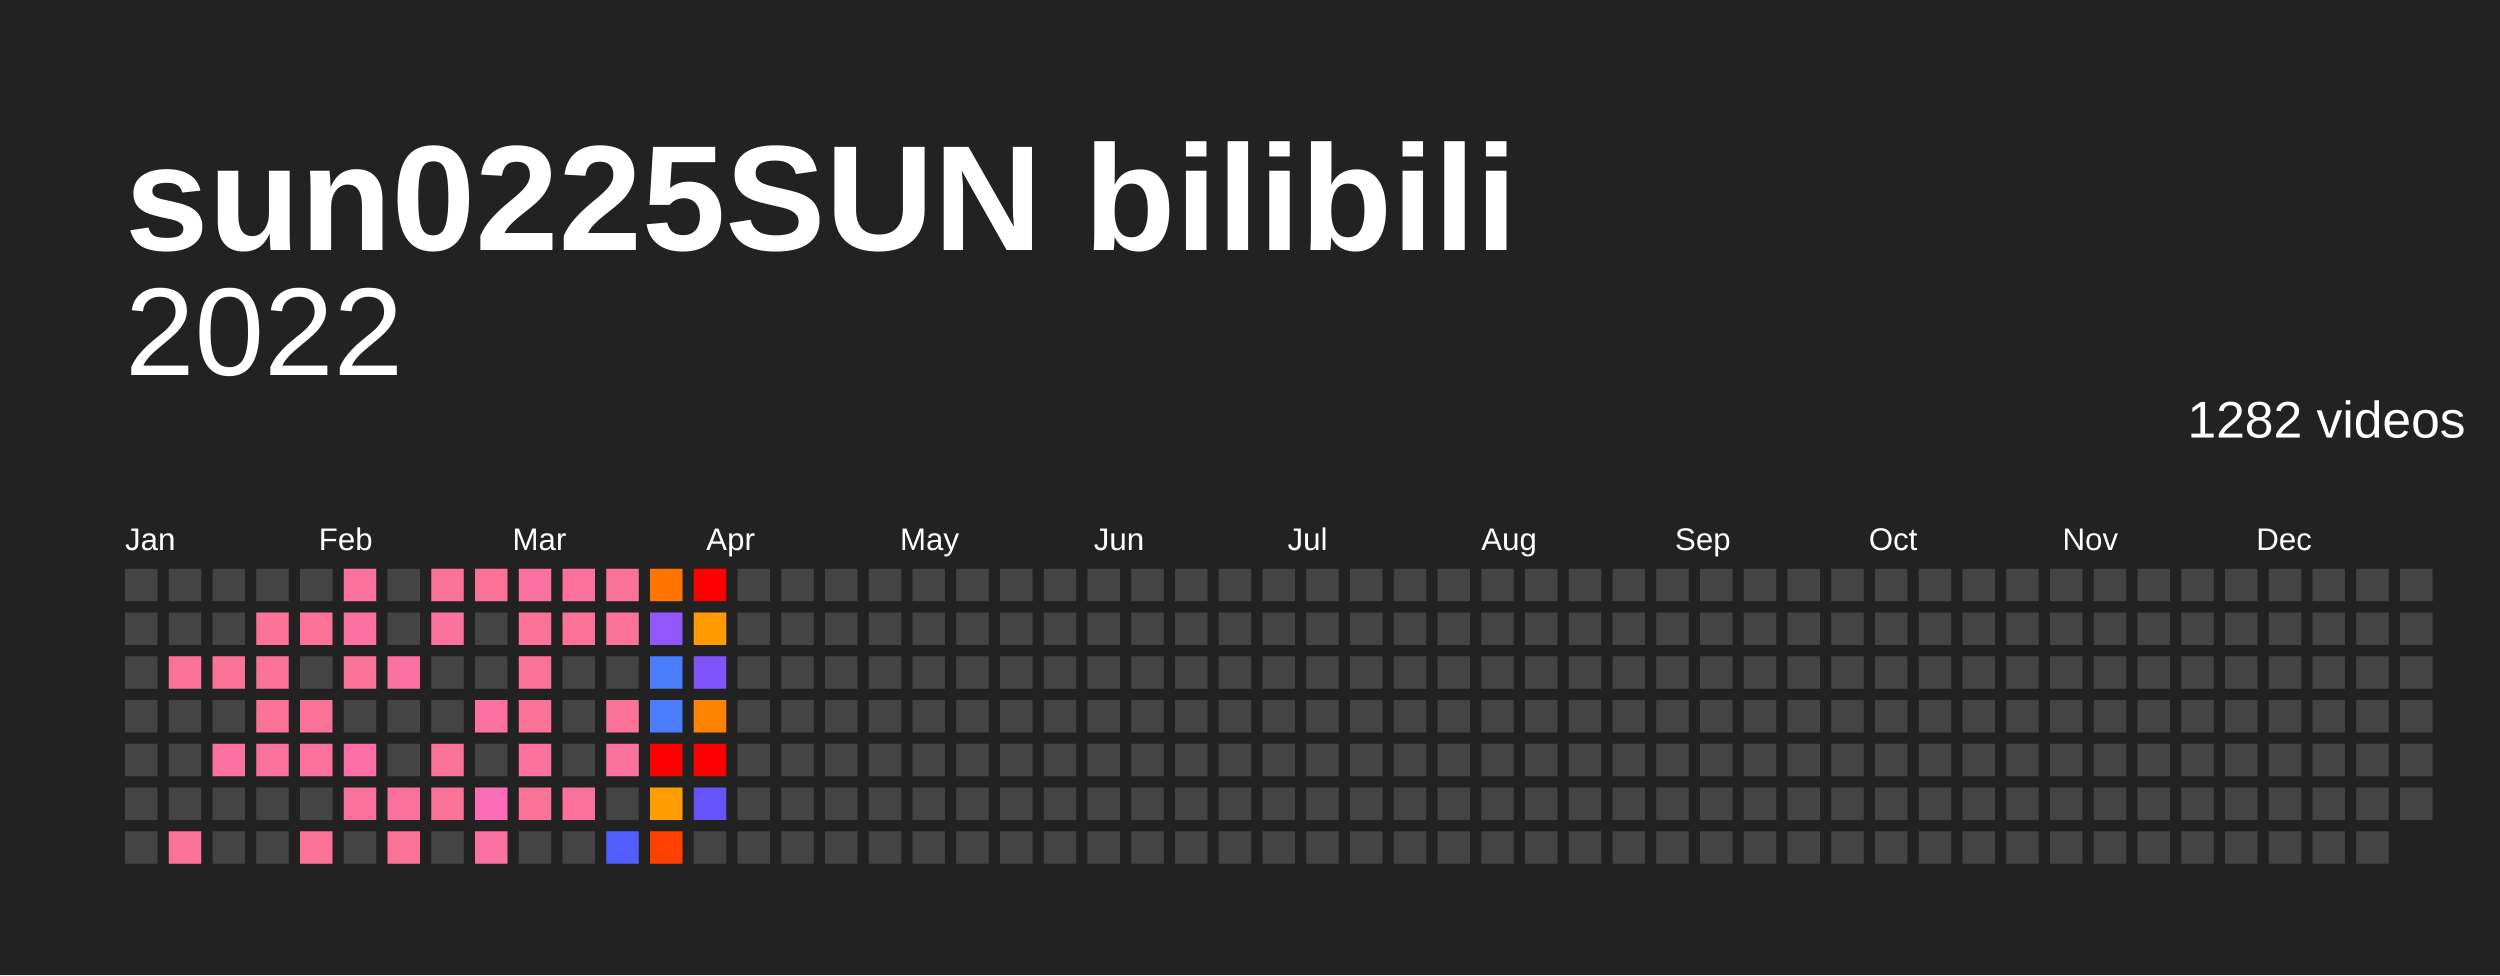
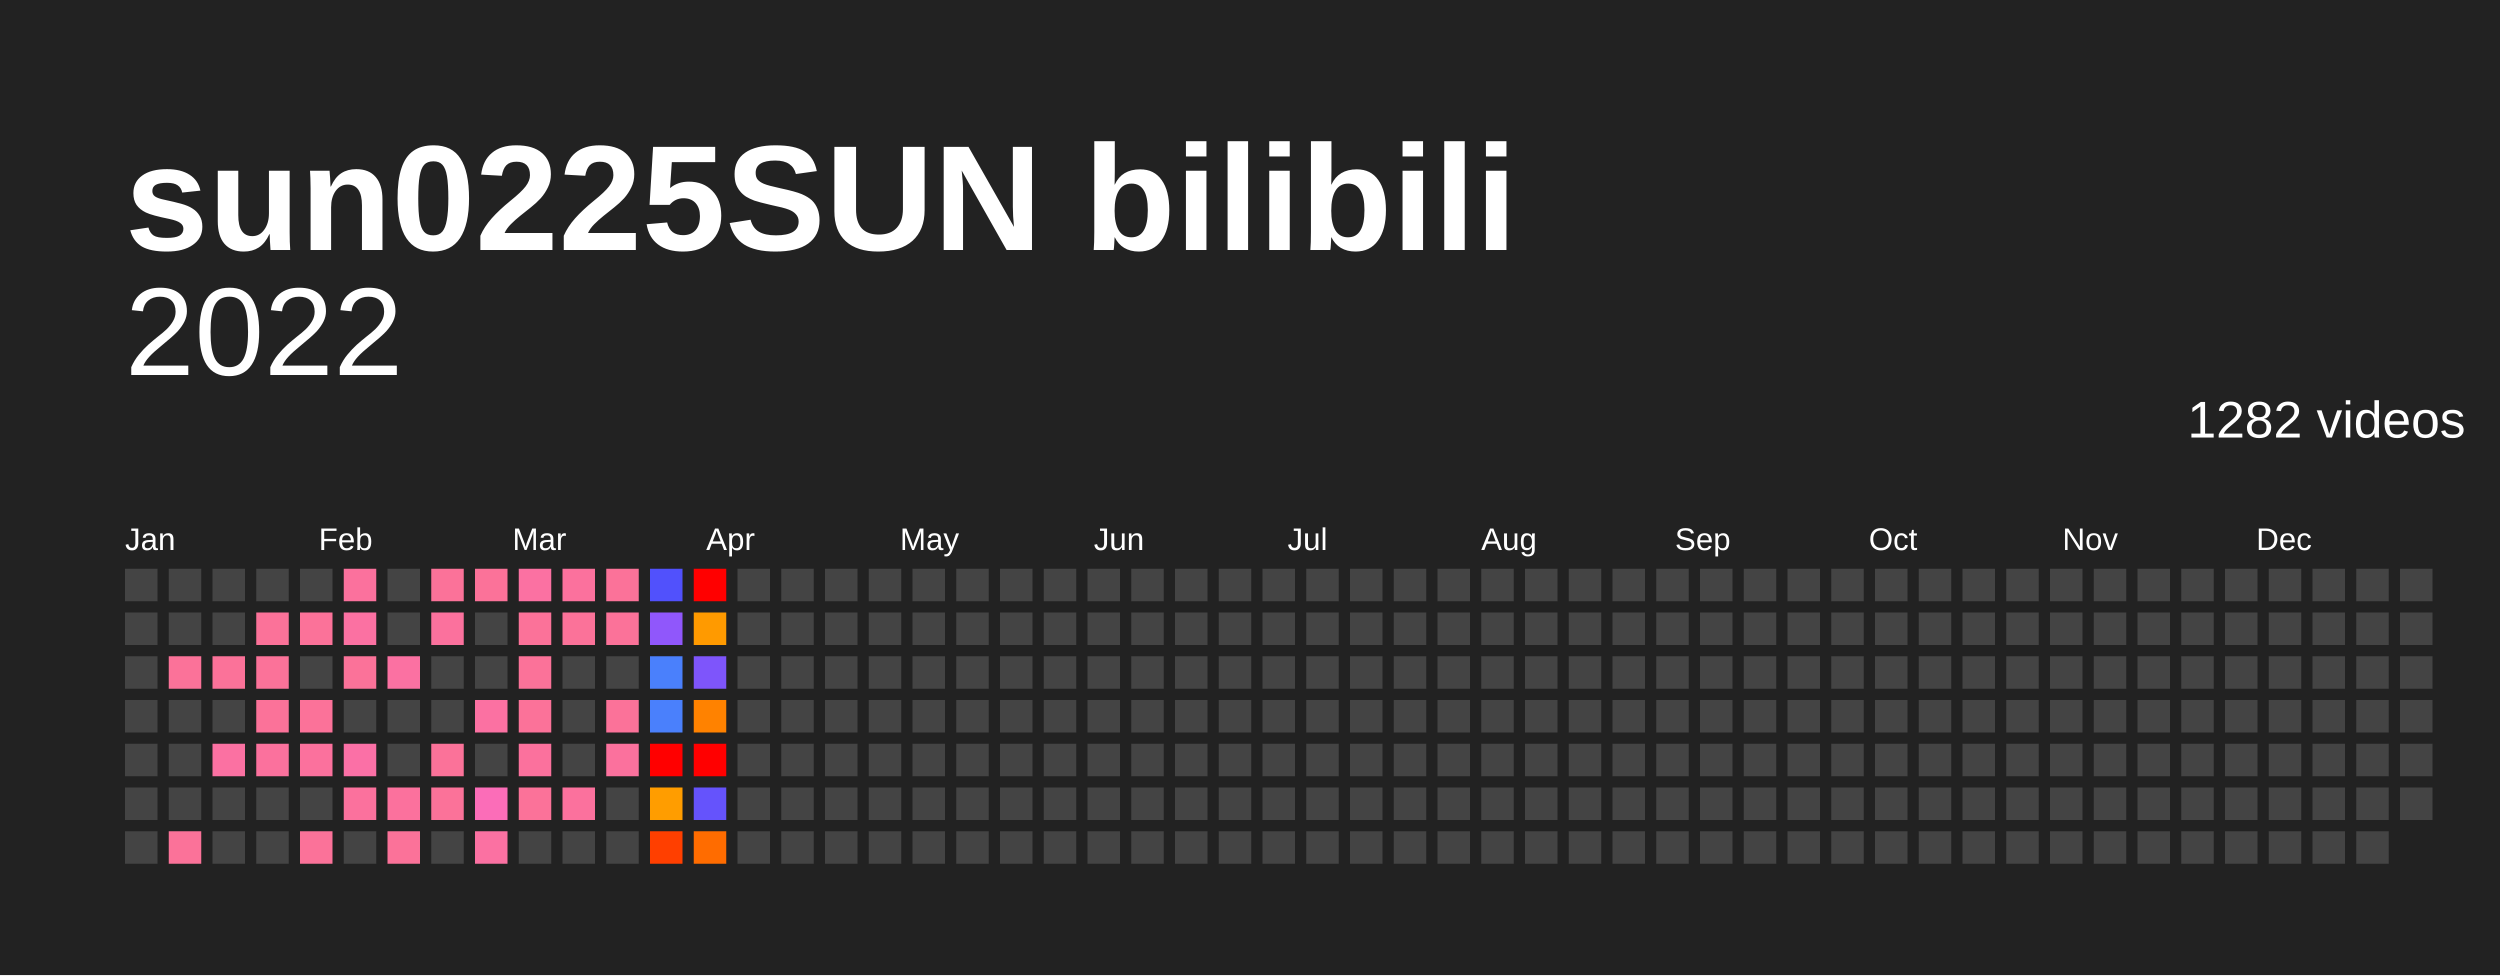
<svg xmlns="http://www.w3.org/2000/svg" baseProfile="full" height="78mm" version="1.1" viewBox="0,0,200,78" width="200mm">
  <defs />
  <rect fill="#222222" height="78" width="200" x="0" y="0" />
  <text fill="#FFFFFF" style="font-size:12px; font-family:Arial; font-weight:bold;" x="10" y="20">sun0225SUN bilibili</text>
  <text alignment-baseline="hanging" fill="#FFFFFF" style="font-size:10.0px; font-family:Arial;" x="10" y="30">2022</text>
  <text alignment-baseline="hanging" fill="#FFFFFF" style="font-size:4.125px; font-family:Arial;" x="175" y="35">1282 videos</text>
  <text fill="#FFFFFF" style="font-size:2.5px; font-family:Arial" x="10.0" y="44">Jan</text>
  <text fill="#FFFFFF" style="font-size:2.5px; font-family:Arial" x="25.5" y="44">Feb</text>
  <text fill="#FFFFFF" style="font-size:2.5px; font-family:Arial" x="41.0" y="44">Mar</text>
  <text fill="#FFFFFF" style="font-size:2.5px; font-family:Arial" x="56.5" y="44">Apr</text>
  <text fill="#FFFFFF" style="font-size:2.5px; font-family:Arial" x="72.0" y="44">May</text>
  <text fill="#FFFFFF" style="font-size:2.5px; font-family:Arial" x="87.5" y="44">Jun</text>
  <text fill="#FFFFFF" style="font-size:2.5px; font-family:Arial" x="103.0" y="44">Jul</text>
  <text fill="#FFFFFF" style="font-size:2.5px; font-family:Arial" x="118.5" y="44">Aug</text>
  <text fill="#FFFFFF" style="font-size:2.5px; font-family:Arial" x="134.0" y="44">Sep</text>
  <text fill="#FFFFFF" style="font-size:2.5px; font-family:Arial" x="149.5" y="44">Oct</text>
  <text fill="#FFFFFF" style="font-size:2.5px; font-family:Arial" x="165.0" y="44">Nov</text>
  <text fill="#FFFFFF" style="font-size:2.5px; font-family:Arial" x="180.5" y="44">Dec</text>
  <rect fill="#444444" height="2.6" width="2.6" x="10.0" y="45.5" />
  <rect fill="#444444" height="2.6" width="2.6" x="10.0" y="49.0" />
  <rect fill="#444444" height="2.6" width="2.6" x="10.0" y="52.5" />
  <rect fill="#444444" height="2.6" width="2.6" x="10.0" y="56.0" />
  <rect fill="#444444" height="2.6" width="2.6" x="10.0" y="59.5" />
  <rect fill="#444444" height="2.6" width="2.6" x="10.0" y="63.0" />
  <rect fill="#444444" height="2.6" width="2.6" x="10.0" y="66.5" />
  <rect fill="#444444" height="2.6" width="2.6" x="13.5" y="45.5" />
  <rect fill="#444444" height="2.6" width="2.6" x="13.5" y="49.0" />
  <rect fill="#fb7299" height="2.6" width="2.6" x="13.5" y="52.5" />
  <rect fill="#444444" height="2.6" width="2.6" x="13.5" y="56.0" />
  <rect fill="#444444" height="2.6" width="2.6" x="13.5" y="59.5" />
  <rect fill="#444444" height="2.6" width="2.6" x="13.5" y="63.0" />
  <rect fill="#fb7299" height="2.6" width="2.6" x="13.5" y="66.5" />
  <rect fill="#444444" height="2.6" width="2.6" x="17.0" y="45.5" />
  <rect fill="#444444" height="2.6" width="2.6" x="17.0" y="49.0" />
  <rect fill="#fb7299" height="2.6" width="2.6" x="17.0" y="52.5" />
  <rect fill="#444444" height="2.6" width="2.6" x="17.0" y="56.0" />
-   <rect fill="#fb71a1" height="2.6" width="2.6" x="17.0" y="59.5" />
+   <rect fill="#fb71a2" height="2.6" width="2.6" x="17.0" y="59.5" />
  <rect fill="#444444" height="2.6" width="2.6" x="17.0" y="63.0" />
  <rect fill="#444444" height="2.6" width="2.6" x="17.0" y="66.5" />
  <rect fill="#444444" height="2.6" width="2.6" x="20.5" y="45.5" />
  <rect fill="#fb7299" height="2.6" width="2.6" x="20.5" y="49.0" />
  <rect fill="#fb7299" height="2.6" width="2.6" x="20.5" y="52.5" />
  <rect fill="#fb7299" height="2.6" width="2.6" x="20.5" y="56.0" />
  <rect fill="#fb719d" height="2.6" width="2.6" x="20.5" y="59.5" />
  <rect fill="#444444" height="2.6" width="2.6" x="20.5" y="63.0" />
  <rect fill="#444444" height="2.6" width="2.6" x="20.5" y="66.5" />
  <rect fill="#444444" height="2.6" width="2.6" x="24.0" y="45.5" />
  <rect fill="#fb7299" height="2.6" width="2.6" x="24.0" y="49.0" />
  <rect fill="#444444" height="2.6" width="2.6" x="24.0" y="52.5" />
  <rect fill="#fb7299" height="2.6" width="2.6" x="24.0" y="56.0" />
  <rect fill="#fb719d" height="2.6" width="2.6" x="24.0" y="59.5" />
  <rect fill="#444444" height="2.6" width="2.6" x="24.0" y="63.0" />
  <rect fill="#fb7299" height="2.6" width="2.6" x="24.0" y="66.5" />
  <rect fill="#fb719d" height="2.6" width="2.6" x="27.5" y="45.5" />
-   <rect fill="#fb71a1" height="2.6" width="2.6" x="27.5" y="49.0" />
+   <rect fill="#fb71a2" height="2.6" width="2.6" x="27.5" y="49.0" />
  <rect fill="#fb7299" height="2.6" width="2.6" x="27.5" y="52.5" />
  <rect fill="#444444" height="2.6" width="2.6" x="27.5" y="56.0" />
  <rect fill="#fb70a6" height="2.6" width="2.6" x="27.5" y="59.5" />
  <rect fill="#fb719d" height="2.6" width="2.6" x="27.5" y="63.0" />
  <rect fill="#444444" height="2.6" width="2.6" x="27.5" y="66.5" />
  <rect fill="#444444" height="2.6" width="2.6" x="31.0" y="45.5" />
  <rect fill="#444444" height="2.6" width="2.6" x="31.0" y="49.0" />
-   <rect fill="#fb71a1" height="2.6" width="2.6" x="31.0" y="52.5" />
+   <rect fill="#fb71a2" height="2.6" width="2.6" x="31.0" y="52.5" />
  <rect fill="#444444" height="2.6" width="2.6" x="31.0" y="56.0" />
  <rect fill="#444444" height="2.6" width="2.6" x="31.0" y="59.5" />
  <rect fill="#fb719d" height="2.6" width="2.6" x="31.0" y="63.0" />
  <rect fill="#fb7299" height="2.6" width="2.6" x="31.0" y="66.5" />
  <rect fill="#fb7299" height="2.6" width="2.6" x="34.5" y="45.5" />
  <rect fill="#fb719d" height="2.6" width="2.6" x="34.5" y="49.0" />
  <rect fill="#444444" height="2.6" width="2.6" x="34.5" y="52.5" />
  <rect fill="#444444" height="2.6" width="2.6" x="34.5" y="56.0" />
  <rect fill="#fb7299" height="2.6" width="2.6" x="34.5" y="59.5" />
  <rect fill="#fb7299" height="2.6" width="2.6" x="34.5" y="63.0" />
  <rect fill="#444444" height="2.6" width="2.6" x="34.5" y="66.5" />
  <rect fill="#fb7299" height="2.6" width="2.6" x="38.0" y="45.5" />
  <rect fill="#444444" height="2.6" width="2.6" x="38.0" y="49.0" />
  <rect fill="#444444" height="2.6" width="2.6" x="38.0" y="52.5" />
-   <rect fill="#fb71a1" height="2.6" width="2.6" x="38.0" y="56.0" />
+   <rect fill="#fb71a2" height="2.6" width="2.6" x="38.0" y="56.0" />
  <rect fill="#444444" height="2.6" width="2.6" x="38.0" y="59.5" />
-   <rect fill="#fb6db7" height="2.6" width="2.6" x="38.0" y="63.0" />
-   <rect fill="#fb71a1" height="2.6" width="2.6" x="38.0" y="66.5" />
-   <rect fill="#fb71a1" height="2.6" width="2.6" x="41.5" y="45.5" />
+   <rect fill="#fb6db8" height="2.6" width="2.6" x="38.0" y="63.0" />
+   <rect fill="#fb71a2" height="2.6" width="2.6" x="38.0" y="66.5" />
+   <rect fill="#fb71a2" height="2.6" width="2.6" x="41.5" y="45.5" />
  <rect fill="#fb7299" height="2.6" width="2.6" x="41.5" y="49.0" />
  <rect fill="#fb7299" height="2.6" width="2.6" x="41.5" y="52.5" />
  <rect fill="#fb7299" height="2.6" width="2.6" x="41.5" y="56.0" />
  <rect fill="#fb719d" height="2.6" width="2.6" x="41.5" y="59.5" />
  <rect fill="#fb7299" height="2.6" width="2.6" x="41.5" y="63.0" />
  <rect fill="#444444" height="2.6" width="2.6" x="41.5" y="66.5" />
  <rect fill="#fb719d" height="2.6" width="2.6" x="45.0" y="45.5" />
  <rect fill="#fb7299" height="2.6" width="2.6" x="45.0" y="49.0" />
  <rect fill="#444444" height="2.6" width="2.6" x="45.0" y="52.5" />
  <rect fill="#444444" height="2.6" width="2.6" x="45.0" y="56.0" />
  <rect fill="#444444" height="2.6" width="2.6" x="45.0" y="59.5" />
  <rect fill="#fb719d" height="2.6" width="2.6" x="45.0" y="63.0" />
  <rect fill="#444444" height="2.6" width="2.6" x="45.0" y="66.5" />
  <rect fill="#fb7299" height="2.6" width="2.6" x="48.5" y="45.5" />
  <rect fill="#fb7299" height="2.6" width="2.6" x="48.5" y="49.0" />
  <rect fill="#444444" height="2.6" width="2.6" x="48.5" y="52.5" />
  <rect fill="#fb7299" height="2.6" width="2.6" x="48.5" y="56.0" />
  <rect fill="#fb719d" height="2.6" width="2.6" x="48.5" y="59.5" />
  <rect fill="#444444" height="2.6" width="2.6" x="48.5" y="63.0" />
-   <rect fill="#4f5efc" height="2.6" width="2.6" x="48.5" y="66.5" />
-   <rect fill="#ff7500" height="2.6" width="2.6" x="52.0" y="45.5" />
-   <rect fill="#9257fb" height="2.6" width="2.6" x="52.0" y="49.0" />
-   <rect fill="#4b7efc" height="2.6" width="2.6" x="52.0" y="52.5" />
-   <rect fill="#4b7efc" height="2.6" width="2.6" x="52.0" y="56.0" />
+   <rect fill="#444444" height="2.6" width="2.6" x="48.5" y="66.5" />
+   <rect fill="#5151fc" height="2.6" width="2.6" x="52.0" y="45.5" />
+   <rect fill="#9057fb" height="2.6" width="2.6" x="52.0" y="49.0" />
+   <rect fill="#4a80fc" height="2.6" width="2.6" x="52.0" y="52.5" />
+   <rect fill="#4a80fc" height="2.6" width="2.6" x="52.0" y="56.0" />
  <rect fill="red" height="2.6" width="2.6" x="52.0" y="59.5" />
-   <rect fill="#ff9e00" height="2.6" width="2.6" x="52.0" y="63.0" />
-   <rect fill="#ff4000" height="2.6" width="2.6" x="52.0" y="66.5" />
+   <rect fill="#ff9d00" height="2.6" width="2.6" x="52.0" y="63.0" />
+   <rect fill="#ff3f00" height="2.6" width="2.6" x="52.0" y="66.5" />
  <rect fill="red" height="2.6" width="2.6" x="55.5" y="45.5" />
-   <rect fill="#ff9b00" height="2.6" width="2.6" x="55.5" y="49.0" />
-   <rect fill="#7f55fb" height="2.6" width="2.6" x="55.5" y="52.5" />
-   <rect fill="#ff8300" height="2.6" width="2.6" x="55.5" y="56.0" />
+   <rect fill="#ff9a00" height="2.6" width="2.6" x="55.5" y="49.0" />
+   <rect fill="#7e55fb" height="2.6" width="2.6" x="55.5" y="52.5" />
+   <rect fill="#ff8200" height="2.6" width="2.6" x="55.5" y="56.0" />
  <rect fill="red" height="2.6" width="2.6" x="55.5" y="59.5" />
-   <rect fill="#6653fc" height="2.6" width="2.6" x="55.5" y="63.0" />
-   <rect fill="#444444" height="2.6" width="2.6" x="55.5" y="66.5" />
+   <rect fill="#6553fc" height="2.6" width="2.6" x="55.5" y="63.0" />
+   <rect fill="#ff6c00" height="2.6" width="2.6" x="55.5" y="66.5" />
  <rect fill="#444444" height="2.6" width="2.6" x="59.0" y="45.5" />
  <rect fill="#444444" height="2.6" width="2.6" x="59.0" y="49.0" />
  <rect fill="#444444" height="2.6" width="2.6" x="59.0" y="52.5" />
  <rect fill="#444444" height="2.6" width="2.6" x="59.0" y="56.0" />
  <rect fill="#444444" height="2.6" width="2.6" x="59.0" y="59.5" />
  <rect fill="#444444" height="2.6" width="2.6" x="59.0" y="63.0" />
  <rect fill="#444444" height="2.6" width="2.6" x="59.0" y="66.5" />
  <rect fill="#444444" height="2.6" width="2.6" x="62.5" y="45.5" />
  <rect fill="#444444" height="2.6" width="2.6" x="62.5" y="49.0" />
  <rect fill="#444444" height="2.6" width="2.6" x="62.5" y="52.5" />
  <rect fill="#444444" height="2.6" width="2.6" x="62.5" y="56.0" />
  <rect fill="#444444" height="2.6" width="2.6" x="62.5" y="59.5" />
  <rect fill="#444444" height="2.6" width="2.6" x="62.5" y="63.0" />
  <rect fill="#444444" height="2.6" width="2.6" x="62.5" y="66.5" />
  <rect fill="#444444" height="2.6" width="2.6" x="66.0" y="45.5" />
  <rect fill="#444444" height="2.6" width="2.6" x="66.0" y="49.0" />
  <rect fill="#444444" height="2.6" width="2.6" x="66.0" y="52.5" />
  <rect fill="#444444" height="2.6" width="2.6" x="66.0" y="56.0" />
  <rect fill="#444444" height="2.6" width="2.6" x="66.0" y="59.5" />
  <rect fill="#444444" height="2.6" width="2.6" x="66.0" y="63.0" />
  <rect fill="#444444" height="2.6" width="2.6" x="66.0" y="66.5" />
  <rect fill="#444444" height="2.6" width="2.6" x="69.5" y="45.5" />
  <rect fill="#444444" height="2.6" width="2.6" x="69.5" y="49.0" />
  <rect fill="#444444" height="2.6" width="2.6" x="69.5" y="52.5" />
  <rect fill="#444444" height="2.6" width="2.6" x="69.5" y="56.0" />
  <rect fill="#444444" height="2.6" width="2.6" x="69.5" y="59.5" />
  <rect fill="#444444" height="2.6" width="2.6" x="69.5" y="63.0" />
  <rect fill="#444444" height="2.6" width="2.6" x="69.5" y="66.5" />
  <rect fill="#444444" height="2.6" width="2.6" x="73.0" y="45.5" />
  <rect fill="#444444" height="2.6" width="2.6" x="73.0" y="49.0" />
  <rect fill="#444444" height="2.6" width="2.6" x="73.0" y="52.5" />
  <rect fill="#444444" height="2.6" width="2.6" x="73.0" y="56.0" />
  <rect fill="#444444" height="2.6" width="2.6" x="73.0" y="59.5" />
  <rect fill="#444444" height="2.6" width="2.6" x="73.0" y="63.0" />
  <rect fill="#444444" height="2.6" width="2.6" x="73.0" y="66.5" />
  <rect fill="#444444" height="2.6" width="2.6" x="76.5" y="45.5" />
  <rect fill="#444444" height="2.6" width="2.6" x="76.5" y="49.0" />
  <rect fill="#444444" height="2.6" width="2.6" x="76.5" y="52.5" />
  <rect fill="#444444" height="2.6" width="2.6" x="76.5" y="56.0" />
  <rect fill="#444444" height="2.6" width="2.6" x="76.5" y="59.5" />
  <rect fill="#444444" height="2.6" width="2.6" x="76.5" y="63.0" />
  <rect fill="#444444" height="2.6" width="2.6" x="76.5" y="66.5" />
  <rect fill="#444444" height="2.6" width="2.6" x="80.0" y="45.5" />
  <rect fill="#444444" height="2.6" width="2.6" x="80.0" y="49.0" />
  <rect fill="#444444" height="2.6" width="2.6" x="80.0" y="52.5" />
  <rect fill="#444444" height="2.6" width="2.6" x="80.0" y="56.0" />
  <rect fill="#444444" height="2.6" width="2.6" x="80.0" y="59.5" />
  <rect fill="#444444" height="2.6" width="2.6" x="80.0" y="63.0" />
  <rect fill="#444444" height="2.6" width="2.6" x="80.0" y="66.5" />
  <rect fill="#444444" height="2.6" width="2.6" x="83.5" y="45.5" />
  <rect fill="#444444" height="2.6" width="2.6" x="83.5" y="49.0" />
  <rect fill="#444444" height="2.6" width="2.6" x="83.5" y="52.5" />
  <rect fill="#444444" height="2.6" width="2.6" x="83.5" y="56.0" />
  <rect fill="#444444" height="2.6" width="2.6" x="83.5" y="59.5" />
  <rect fill="#444444" height="2.6" width="2.6" x="83.5" y="63.0" />
  <rect fill="#444444" height="2.6" width="2.6" x="83.5" y="66.5" />
  <rect fill="#444444" height="2.6" width="2.6" x="87.0" y="45.5" />
  <rect fill="#444444" height="2.6" width="2.6" x="87.0" y="49.0" />
  <rect fill="#444444" height="2.6" width="2.6" x="87.0" y="52.5" />
  <rect fill="#444444" height="2.6" width="2.6" x="87.0" y="56.0" />
  <rect fill="#444444" height="2.6" width="2.6" x="87.0" y="59.5" />
  <rect fill="#444444" height="2.6" width="2.6" x="87.0" y="63.0" />
  <rect fill="#444444" height="2.6" width="2.6" x="87.0" y="66.5" />
  <rect fill="#444444" height="2.6" width="2.6" x="90.5" y="45.5" />
  <rect fill="#444444" height="2.6" width="2.6" x="90.5" y="49.0" />
  <rect fill="#444444" height="2.6" width="2.6" x="90.5" y="52.5" />
  <rect fill="#444444" height="2.6" width="2.6" x="90.5" y="56.0" />
  <rect fill="#444444" height="2.6" width="2.6" x="90.5" y="59.5" />
  <rect fill="#444444" height="2.6" width="2.6" x="90.5" y="63.0" />
  <rect fill="#444444" height="2.6" width="2.6" x="90.5" y="66.5" />
  <rect fill="#444444" height="2.6" width="2.6" x="94.0" y="45.5" />
  <rect fill="#444444" height="2.6" width="2.6" x="94.0" y="49.0" />
  <rect fill="#444444" height="2.6" width="2.6" x="94.0" y="52.5" />
  <rect fill="#444444" height="2.6" width="2.6" x="94.0" y="56.0" />
  <rect fill="#444444" height="2.6" width="2.6" x="94.0" y="59.5" />
  <rect fill="#444444" height="2.6" width="2.6" x="94.0" y="63.0" />
  <rect fill="#444444" height="2.6" width="2.6" x="94.0" y="66.5" />
  <rect fill="#444444" height="2.6" width="2.6" x="97.5" y="45.5" />
  <rect fill="#444444" height="2.6" width="2.6" x="97.5" y="49.0" />
  <rect fill="#444444" height="2.6" width="2.6" x="97.5" y="52.5" />
  <rect fill="#444444" height="2.6" width="2.6" x="97.5" y="56.0" />
  <rect fill="#444444" height="2.6" width="2.6" x="97.5" y="59.5" />
  <rect fill="#444444" height="2.6" width="2.6" x="97.5" y="63.0" />
  <rect fill="#444444" height="2.6" width="2.6" x="97.5" y="66.5" />
  <rect fill="#444444" height="2.6" width="2.6" x="101.0" y="45.5" />
  <rect fill="#444444" height="2.6" width="2.6" x="101.0" y="49.0" />
  <rect fill="#444444" height="2.6" width="2.6" x="101.0" y="52.5" />
  <rect fill="#444444" height="2.6" width="2.6" x="101.0" y="56.0" />
  <rect fill="#444444" height="2.6" width="2.6" x="101.0" y="59.5" />
  <rect fill="#444444" height="2.6" width="2.6" x="101.0" y="63.0" />
  <rect fill="#444444" height="2.6" width="2.6" x="101.0" y="66.5" />
  <rect fill="#444444" height="2.6" width="2.6" x="104.5" y="45.5" />
  <rect fill="#444444" height="2.6" width="2.6" x="104.5" y="49.0" />
  <rect fill="#444444" height="2.6" width="2.6" x="104.5" y="52.5" />
  <rect fill="#444444" height="2.6" width="2.6" x="104.5" y="56.0" />
  <rect fill="#444444" height="2.6" width="2.6" x="104.5" y="59.5" />
  <rect fill="#444444" height="2.6" width="2.6" x="104.5" y="63.0" />
  <rect fill="#444444" height="2.6" width="2.6" x="104.5" y="66.5" />
  <rect fill="#444444" height="2.6" width="2.6" x="108.0" y="45.5" />
  <rect fill="#444444" height="2.6" width="2.6" x="108.0" y="49.0" />
  <rect fill="#444444" height="2.6" width="2.6" x="108.0" y="52.5" />
  <rect fill="#444444" height="2.6" width="2.6" x="108.0" y="56.0" />
  <rect fill="#444444" height="2.6" width="2.6" x="108.0" y="59.5" />
  <rect fill="#444444" height="2.6" width="2.6" x="108.0" y="63.0" />
  <rect fill="#444444" height="2.6" width="2.6" x="108.0" y="66.5" />
  <rect fill="#444444" height="2.6" width="2.6" x="111.5" y="45.5" />
  <rect fill="#444444" height="2.6" width="2.6" x="111.5" y="49.0" />
  <rect fill="#444444" height="2.6" width="2.6" x="111.5" y="52.5" />
  <rect fill="#444444" height="2.6" width="2.6" x="111.5" y="56.0" />
  <rect fill="#444444" height="2.6" width="2.6" x="111.5" y="59.5" />
  <rect fill="#444444" height="2.6" width="2.6" x="111.5" y="63.0" />
  <rect fill="#444444" height="2.6" width="2.6" x="111.5" y="66.5" />
  <rect fill="#444444" height="2.6" width="2.6" x="115.0" y="45.5" />
  <rect fill="#444444" height="2.6" width="2.6" x="115.0" y="49.0" />
  <rect fill="#444444" height="2.6" width="2.6" x="115.0" y="52.5" />
  <rect fill="#444444" height="2.6" width="2.6" x="115.0" y="56.0" />
  <rect fill="#444444" height="2.6" width="2.6" x="115.0" y="59.5" />
  <rect fill="#444444" height="2.6" width="2.6" x="115.0" y="63.0" />
  <rect fill="#444444" height="2.6" width="2.6" x="115.0" y="66.5" />
  <rect fill="#444444" height="2.6" width="2.6" x="118.5" y="45.5" />
  <rect fill="#444444" height="2.6" width="2.6" x="118.5" y="49.0" />
  <rect fill="#444444" height="2.6" width="2.6" x="118.5" y="52.5" />
  <rect fill="#444444" height="2.6" width="2.6" x="118.5" y="56.0" />
  <rect fill="#444444" height="2.6" width="2.6" x="118.5" y="59.5" />
  <rect fill="#444444" height="2.6" width="2.6" x="118.5" y="63.0" />
  <rect fill="#444444" height="2.6" width="2.6" x="118.5" y="66.5" />
  <rect fill="#444444" height="2.6" width="2.6" x="122.0" y="45.5" />
  <rect fill="#444444" height="2.6" width="2.6" x="122.0" y="49.0" />
  <rect fill="#444444" height="2.6" width="2.6" x="122.0" y="52.5" />
  <rect fill="#444444" height="2.6" width="2.6" x="122.0" y="56.0" />
  <rect fill="#444444" height="2.6" width="2.6" x="122.0" y="59.5" />
  <rect fill="#444444" height="2.6" width="2.6" x="122.0" y="63.0" />
  <rect fill="#444444" height="2.6" width="2.6" x="122.0" y="66.5" />
  <rect fill="#444444" height="2.6" width="2.6" x="125.5" y="45.5" />
  <rect fill="#444444" height="2.6" width="2.6" x="125.5" y="49.0" />
  <rect fill="#444444" height="2.6" width="2.6" x="125.5" y="52.5" />
  <rect fill="#444444" height="2.6" width="2.6" x="125.5" y="56.0" />
  <rect fill="#444444" height="2.6" width="2.6" x="125.5" y="59.5" />
  <rect fill="#444444" height="2.6" width="2.6" x="125.5" y="63.0" />
  <rect fill="#444444" height="2.6" width="2.6" x="125.5" y="66.5" />
  <rect fill="#444444" height="2.6" width="2.6" x="129.0" y="45.5" />
  <rect fill="#444444" height="2.6" width="2.6" x="129.0" y="49.0" />
  <rect fill="#444444" height="2.6" width="2.6" x="129.0" y="52.5" />
  <rect fill="#444444" height="2.6" width="2.6" x="129.0" y="56.0" />
  <rect fill="#444444" height="2.6" width="2.6" x="129.0" y="59.5" />
  <rect fill="#444444" height="2.6" width="2.6" x="129.0" y="63.0" />
  <rect fill="#444444" height="2.6" width="2.6" x="129.0" y="66.5" />
  <rect fill="#444444" height="2.6" width="2.6" x="132.5" y="45.5" />
  <rect fill="#444444" height="2.6" width="2.6" x="132.5" y="49.0" />
  <rect fill="#444444" height="2.6" width="2.6" x="132.5" y="52.5" />
  <rect fill="#444444" height="2.6" width="2.6" x="132.5" y="56.0" />
  <rect fill="#444444" height="2.6" width="2.6" x="132.5" y="59.5" />
  <rect fill="#444444" height="2.6" width="2.6" x="132.5" y="63.0" />
  <rect fill="#444444" height="2.6" width="2.6" x="132.5" y="66.5" />
  <rect fill="#444444" height="2.6" width="2.6" x="136.0" y="45.5" />
  <rect fill="#444444" height="2.6" width="2.6" x="136.0" y="49.0" />
  <rect fill="#444444" height="2.6" width="2.6" x="136.0" y="52.5" />
  <rect fill="#444444" height="2.6" width="2.6" x="136.0" y="56.0" />
  <rect fill="#444444" height="2.6" width="2.6" x="136.0" y="59.5" />
  <rect fill="#444444" height="2.6" width="2.6" x="136.0" y="63.0" />
  <rect fill="#444444" height="2.6" width="2.6" x="136.0" y="66.5" />
  <rect fill="#444444" height="2.6" width="2.6" x="139.5" y="45.5" />
  <rect fill="#444444" height="2.6" width="2.6" x="139.5" y="49.0" />
  <rect fill="#444444" height="2.6" width="2.6" x="139.5" y="52.5" />
  <rect fill="#444444" height="2.6" width="2.6" x="139.5" y="56.0" />
  <rect fill="#444444" height="2.6" width="2.6" x="139.5" y="59.5" />
  <rect fill="#444444" height="2.6" width="2.6" x="139.5" y="63.0" />
  <rect fill="#444444" height="2.6" width="2.6" x="139.5" y="66.5" />
  <rect fill="#444444" height="2.6" width="2.6" x="143.0" y="45.5" />
  <rect fill="#444444" height="2.6" width="2.6" x="143.0" y="49.0" />
  <rect fill="#444444" height="2.6" width="2.6" x="143.0" y="52.5" />
  <rect fill="#444444" height="2.6" width="2.6" x="143.0" y="56.0" />
  <rect fill="#444444" height="2.6" width="2.6" x="143.0" y="59.5" />
  <rect fill="#444444" height="2.6" width="2.6" x="143.0" y="63.0" />
  <rect fill="#444444" height="2.6" width="2.6" x="143.0" y="66.5" />
  <rect fill="#444444" height="2.6" width="2.6" x="146.5" y="45.5" />
  <rect fill="#444444" height="2.6" width="2.6" x="146.5" y="49.0" />
  <rect fill="#444444" height="2.6" width="2.6" x="146.5" y="52.5" />
  <rect fill="#444444" height="2.6" width="2.6" x="146.5" y="56.0" />
  <rect fill="#444444" height="2.6" width="2.6" x="146.5" y="59.5" />
  <rect fill="#444444" height="2.6" width="2.6" x="146.5" y="63.0" />
  <rect fill="#444444" height="2.6" width="2.6" x="146.5" y="66.5" />
  <rect fill="#444444" height="2.6" width="2.6" x="150.0" y="45.5" />
  <rect fill="#444444" height="2.6" width="2.6" x="150.0" y="49.0" />
  <rect fill="#444444" height="2.6" width="2.6" x="150.0" y="52.5" />
  <rect fill="#444444" height="2.6" width="2.6" x="150.0" y="56.0" />
  <rect fill="#444444" height="2.6" width="2.6" x="150.0" y="59.5" />
  <rect fill="#444444" height="2.6" width="2.6" x="150.0" y="63.0" />
  <rect fill="#444444" height="2.6" width="2.6" x="150.0" y="66.5" />
  <rect fill="#444444" height="2.6" width="2.6" x="153.5" y="45.5" />
  <rect fill="#444444" height="2.6" width="2.6" x="153.5" y="49.0" />
  <rect fill="#444444" height="2.6" width="2.6" x="153.5" y="52.5" />
  <rect fill="#444444" height="2.6" width="2.6" x="153.5" y="56.0" />
  <rect fill="#444444" height="2.6" width="2.6" x="153.5" y="59.5" />
  <rect fill="#444444" height="2.6" width="2.6" x="153.5" y="63.0" />
  <rect fill="#444444" height="2.6" width="2.6" x="153.5" y="66.5" />
  <rect fill="#444444" height="2.6" width="2.6" x="157.0" y="45.5" />
  <rect fill="#444444" height="2.6" width="2.6" x="157.0" y="49.0" />
  <rect fill="#444444" height="2.6" width="2.6" x="157.0" y="52.5" />
  <rect fill="#444444" height="2.6" width="2.6" x="157.0" y="56.0" />
  <rect fill="#444444" height="2.6" width="2.6" x="157.0" y="59.5" />
  <rect fill="#444444" height="2.6" width="2.6" x="157.0" y="63.0" />
  <rect fill="#444444" height="2.6" width="2.6" x="157.0" y="66.5" />
  <rect fill="#444444" height="2.6" width="2.6" x="160.5" y="45.5" />
  <rect fill="#444444" height="2.6" width="2.6" x="160.5" y="49.0" />
  <rect fill="#444444" height="2.6" width="2.6" x="160.5" y="52.5" />
  <rect fill="#444444" height="2.6" width="2.6" x="160.5" y="56.0" />
  <rect fill="#444444" height="2.6" width="2.6" x="160.5" y="59.5" />
  <rect fill="#444444" height="2.6" width="2.6" x="160.5" y="63.0" />
  <rect fill="#444444" height="2.6" width="2.6" x="160.5" y="66.5" />
  <rect fill="#444444" height="2.6" width="2.6" x="164.0" y="45.5" />
  <rect fill="#444444" height="2.6" width="2.6" x="164.0" y="49.0" />
  <rect fill="#444444" height="2.6" width="2.6" x="164.0" y="52.5" />
  <rect fill="#444444" height="2.6" width="2.6" x="164.0" y="56.0" />
  <rect fill="#444444" height="2.6" width="2.6" x="164.0" y="59.5" />
  <rect fill="#444444" height="2.6" width="2.6" x="164.0" y="63.0" />
  <rect fill="#444444" height="2.6" width="2.6" x="164.0" y="66.5" />
  <rect fill="#444444" height="2.6" width="2.6" x="167.5" y="45.5" />
  <rect fill="#444444" height="2.6" width="2.6" x="167.5" y="49.0" />
  <rect fill="#444444" height="2.6" width="2.6" x="167.5" y="52.5" />
  <rect fill="#444444" height="2.6" width="2.6" x="167.5" y="56.0" />
  <rect fill="#444444" height="2.6" width="2.6" x="167.5" y="59.5" />
  <rect fill="#444444" height="2.6" width="2.6" x="167.5" y="63.0" />
  <rect fill="#444444" height="2.6" width="2.6" x="167.5" y="66.5" />
  <rect fill="#444444" height="2.6" width="2.6" x="171.0" y="45.5" />
  <rect fill="#444444" height="2.6" width="2.6" x="171.0" y="49.0" />
  <rect fill="#444444" height="2.6" width="2.6" x="171.0" y="52.5" />
  <rect fill="#444444" height="2.6" width="2.6" x="171.0" y="56.0" />
  <rect fill="#444444" height="2.6" width="2.6" x="171.0" y="59.5" />
  <rect fill="#444444" height="2.6" width="2.6" x="171.0" y="63.0" />
  <rect fill="#444444" height="2.6" width="2.6" x="171.0" y="66.5" />
  <rect fill="#444444" height="2.6" width="2.6" x="174.5" y="45.5" />
  <rect fill="#444444" height="2.6" width="2.6" x="174.5" y="49.0" />
  <rect fill="#444444" height="2.6" width="2.6" x="174.5" y="52.5" />
  <rect fill="#444444" height="2.6" width="2.6" x="174.5" y="56.0" />
  <rect fill="#444444" height="2.6" width="2.6" x="174.5" y="59.5" />
  <rect fill="#444444" height="2.6" width="2.6" x="174.5" y="63.0" />
  <rect fill="#444444" height="2.6" width="2.6" x="174.5" y="66.5" />
  <rect fill="#444444" height="2.6" width="2.6" x="178.0" y="45.5" />
  <rect fill="#444444" height="2.6" width="2.6" x="178.0" y="49.0" />
  <rect fill="#444444" height="2.6" width="2.6" x="178.0" y="52.5" />
  <rect fill="#444444" height="2.6" width="2.6" x="178.0" y="56.0" />
  <rect fill="#444444" height="2.6" width="2.6" x="178.0" y="59.5" />
  <rect fill="#444444" height="2.6" width="2.6" x="178.0" y="63.0" />
  <rect fill="#444444" height="2.6" width="2.6" x="178.0" y="66.5" />
  <rect fill="#444444" height="2.6" width="2.6" x="181.5" y="45.5" />
  <rect fill="#444444" height="2.6" width="2.6" x="181.5" y="49.0" />
  <rect fill="#444444" height="2.6" width="2.6" x="181.5" y="52.5" />
  <rect fill="#444444" height="2.6" width="2.6" x="181.5" y="56.0" />
  <rect fill="#444444" height="2.6" width="2.6" x="181.5" y="59.5" />
  <rect fill="#444444" height="2.6" width="2.6" x="181.5" y="63.0" />
  <rect fill="#444444" height="2.6" width="2.6" x="181.5" y="66.5" />
  <rect fill="#444444" height="2.6" width="2.6" x="185.0" y="45.5" />
  <rect fill="#444444" height="2.6" width="2.6" x="185.0" y="49.0" />
  <rect fill="#444444" height="2.6" width="2.6" x="185.0" y="52.5" />
  <rect fill="#444444" height="2.6" width="2.6" x="185.0" y="56.0" />
  <rect fill="#444444" height="2.6" width="2.6" x="185.0" y="59.5" />
  <rect fill="#444444" height="2.6" width="2.6" x="185.0" y="63.0" />
  <rect fill="#444444" height="2.6" width="2.6" x="185.0" y="66.5" />
  <rect fill="#444444" height="2.6" width="2.6" x="188.5" y="45.5" />
  <rect fill="#444444" height="2.6" width="2.6" x="188.5" y="49.0" />
  <rect fill="#444444" height="2.6" width="2.6" x="188.5" y="52.5" />
  <rect fill="#444444" height="2.6" width="2.6" x="188.5" y="56.0" />
  <rect fill="#444444" height="2.6" width="2.6" x="188.5" y="59.5" />
  <rect fill="#444444" height="2.6" width="2.6" x="188.5" y="63.0" />
  <rect fill="#444444" height="2.6" width="2.6" x="188.5" y="66.5" />
  <rect fill="#444444" height="2.6" width="2.6" x="192.0" y="45.5" />
  <rect fill="#444444" height="2.6" width="2.6" x="192.0" y="49.0" />
  <rect fill="#444444" height="2.6" width="2.6" x="192.0" y="52.5" />
  <rect fill="#444444" height="2.6" width="2.6" x="192.0" y="56.0" />
  <rect fill="#444444" height="2.6" width="2.6" x="192.0" y="59.5" />
  <rect fill="#444444" height="2.6" width="2.6" x="192.0" y="63.0" />
</svg>
